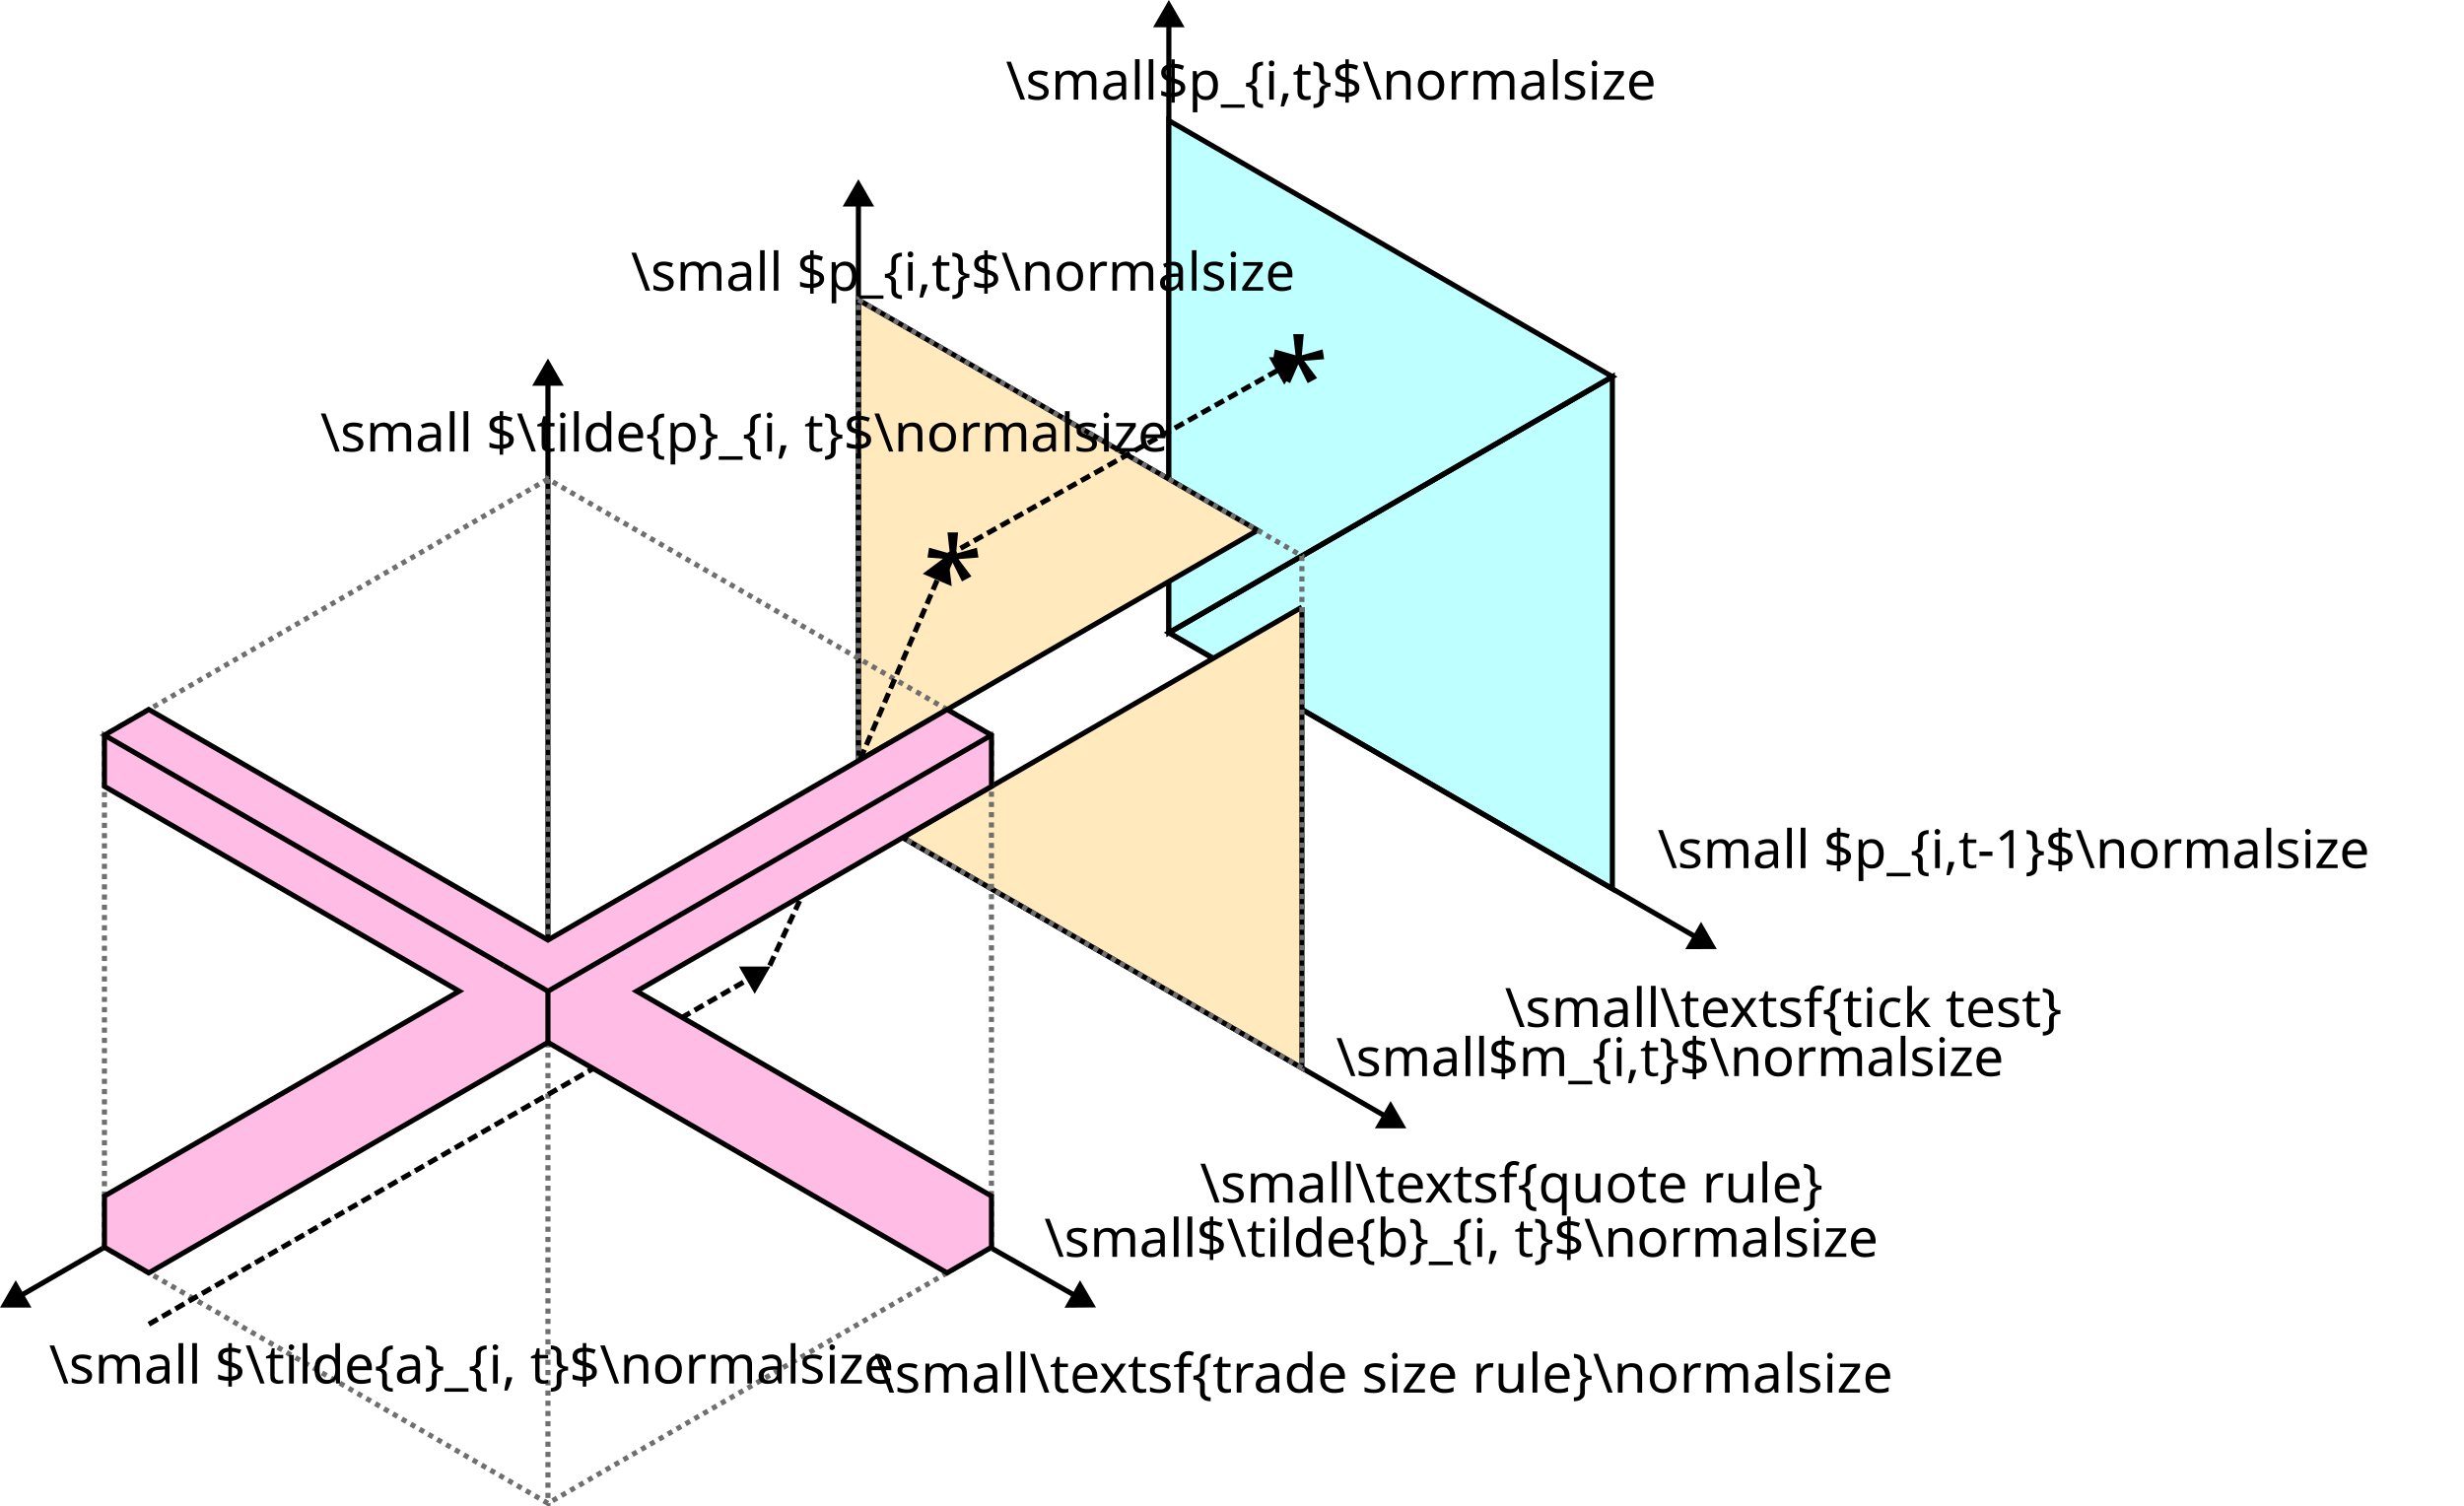
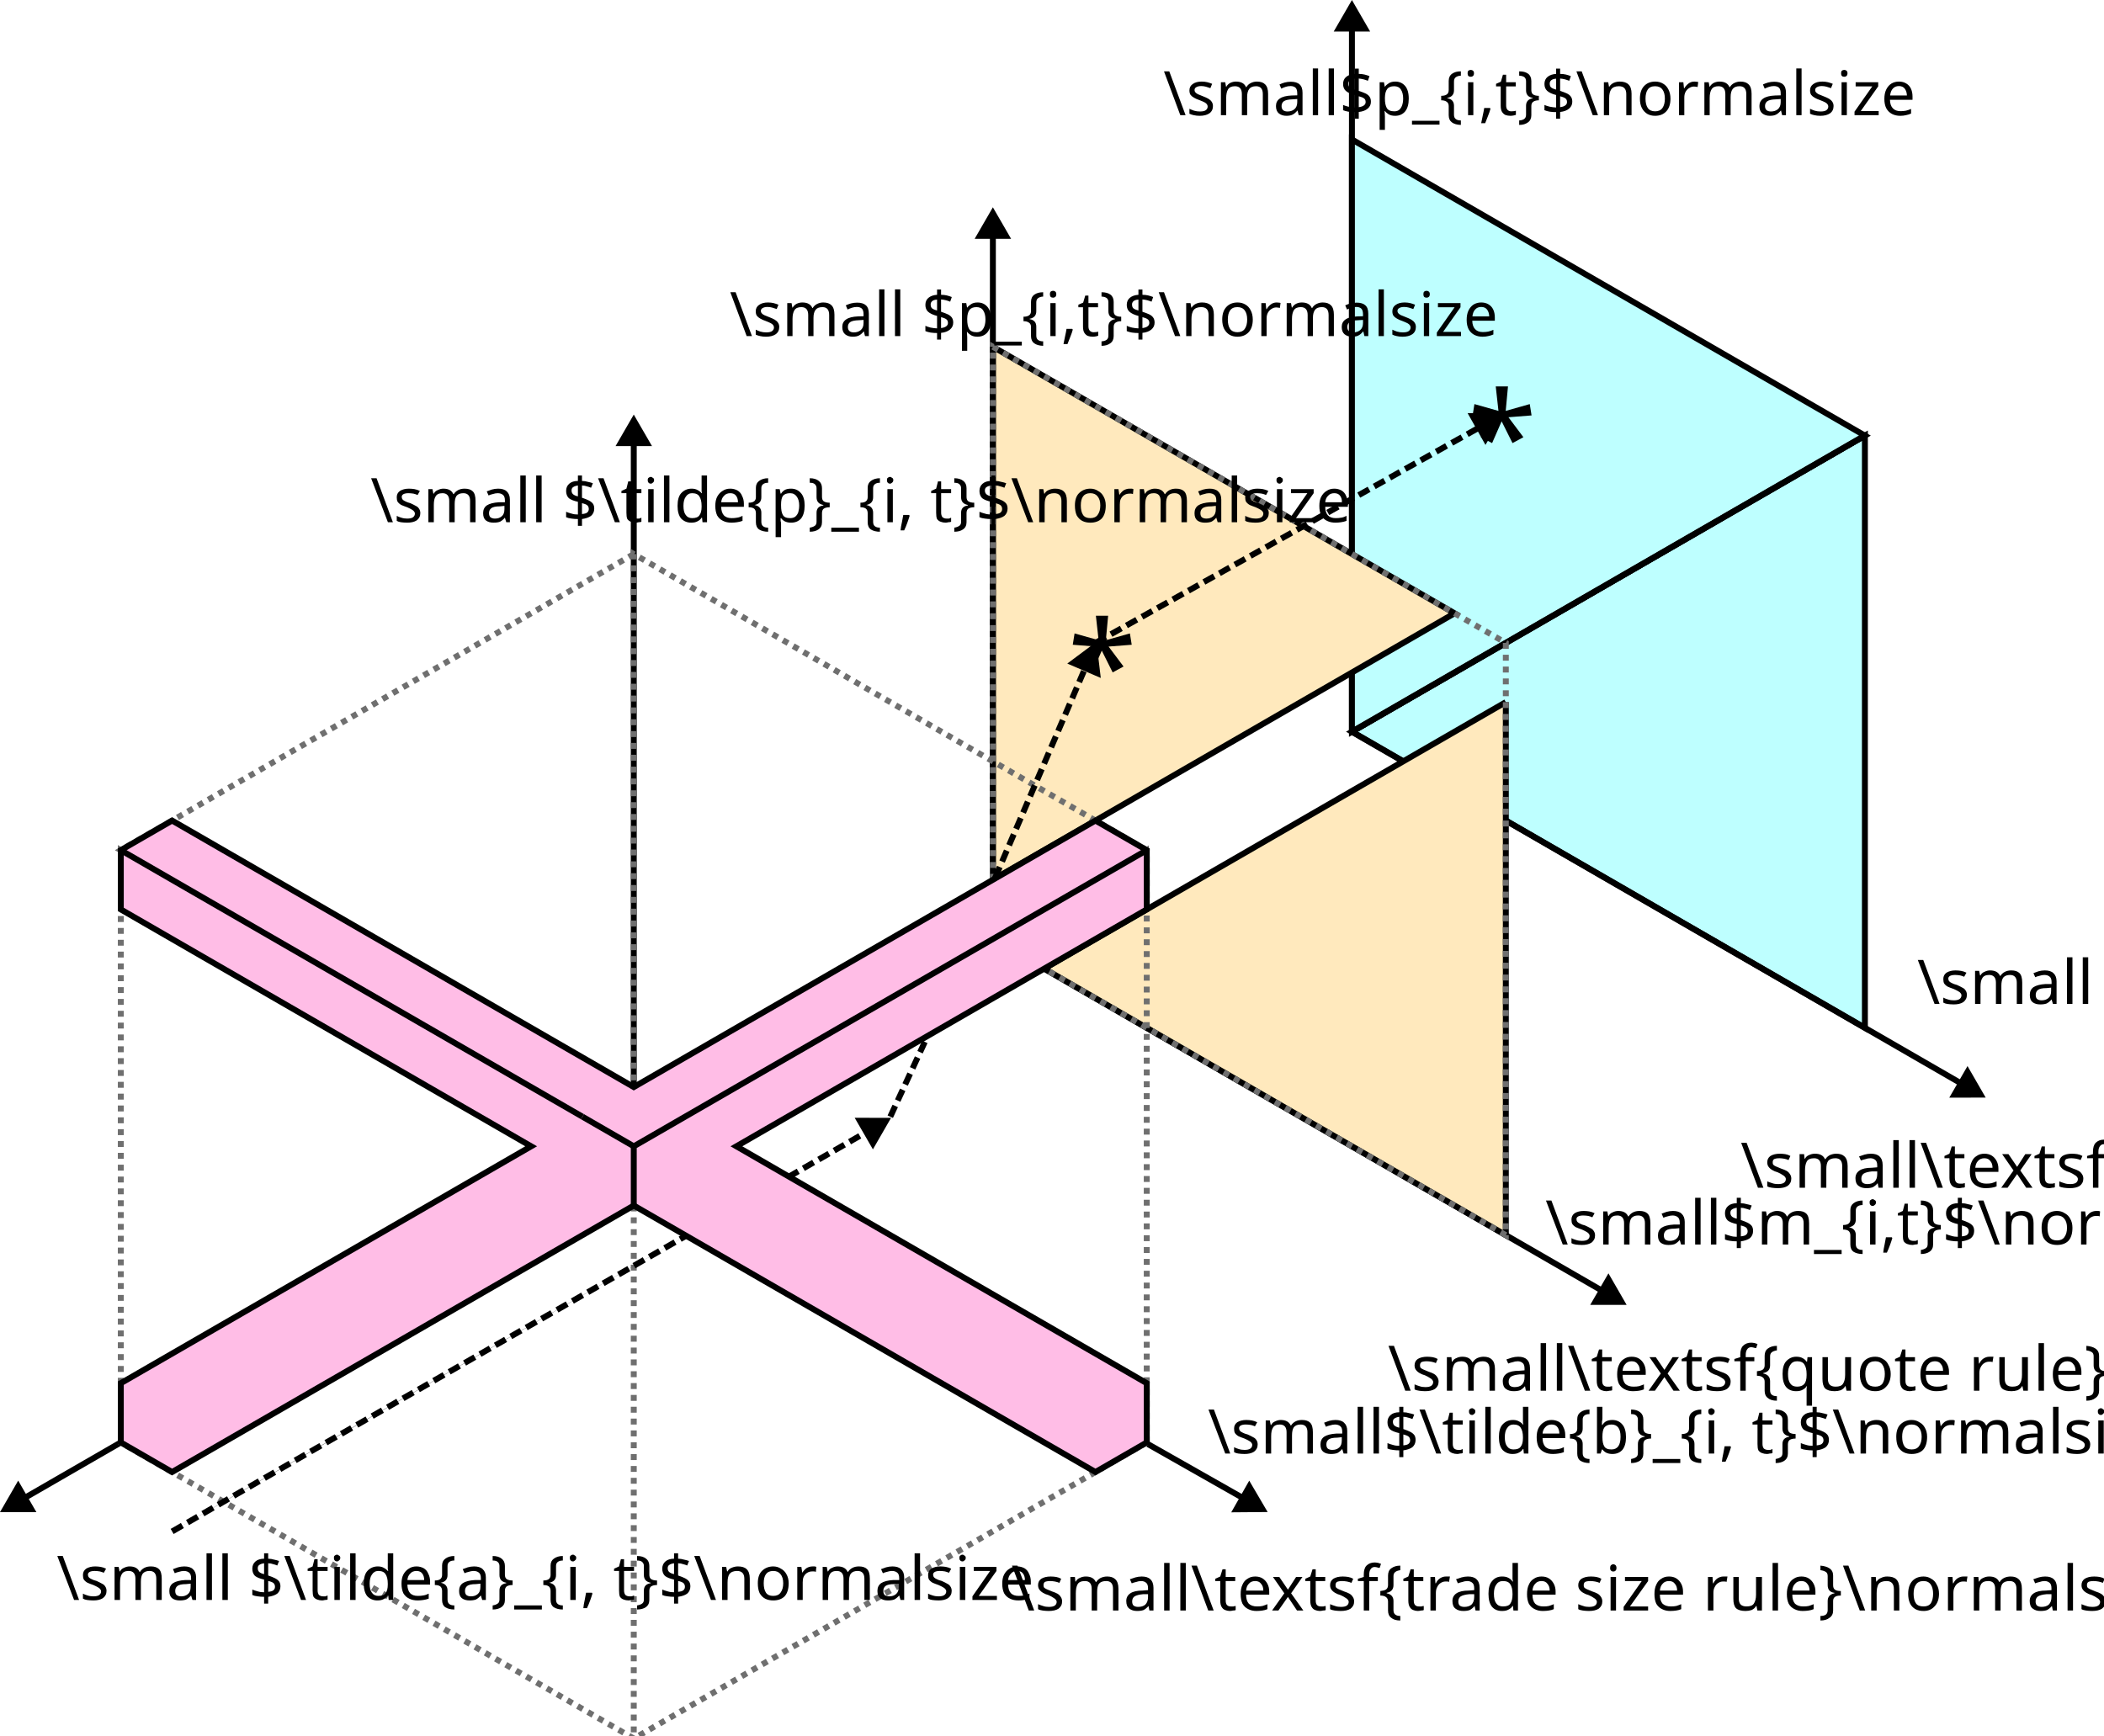
- <svg xmlns="http://www.w3.org/2000/svg" width="98.198mm" height="60mm" viewBox="0 0 98.198 60" version="1.1" id="svg5">
+ <svg xmlns="http://www.w3.org/2000/svg" width="72.496mm" height="59.796mm" viewBox="0 0 72.496 59.796" version="1.1" id="svg5">
  <defs id="defs2">
    <marker style="overflow:visible" id="TriangleStart" refX="0" refY="0" orient="auto-start-reverse" markerWidth="5.324" markerHeight="6.155" viewBox="0 0 5.324 6.155" preserveAspectRatio="xMidYMid">
      <path transform="scale(0.5)" style="fill:context-stroke;fill-rule:evenodd;stroke:context-stroke;stroke-width:1pt" d="M 5.77,0 -2.88,5 V -5 Z" id="path135" />
    </marker>
    <marker style="overflow:visible" id="TriangleStart-5" refX="0" refY="0" orient="auto-start-reverse" markerWidth="5.324" markerHeight="6.155" viewBox="0 0 5.324 6.155" preserveAspectRatio="xMidYMid">
      <path transform="scale(0.5)" style="fill:context-stroke;fill-rule:evenodd;stroke:context-stroke;stroke-width:1pt" d="M 5.77,0 -2.88,5 V -5 Z" id="path135-4" />
    </marker>
    <marker style="overflow:visible" id="TriangleStart-5-1" refX="0" refY="0" orient="auto-start-reverse" markerWidth="5.324" markerHeight="6.155" viewBox="0 0 5.324 6.155" preserveAspectRatio="xMidYMid">
      <path transform="scale(0.5)" style="fill:context-stroke;fill-rule:evenodd;stroke:context-stroke;stroke-width:1pt" d="M 5.77,0 -2.88,5 V -5 Z" id="path135-4-2" />
    </marker>
    <marker style="overflow:visible" id="TriangleStart-1" refX="0" refY="0" orient="auto-start-reverse" markerWidth="5.324" markerHeight="6.155" viewBox="0 0 5.324 6.155" preserveAspectRatio="xMidYMid">
      <path transform="scale(0.5)" style="fill:context-stroke;fill-rule:evenodd;stroke:context-stroke;stroke-width:1pt" d="M 5.77,0 -2.88,5 V -5 Z" id="path135-5" />
    </marker>
    <marker style="overflow:visible" id="TriangleStart-1-0" refX="0" refY="0" orient="auto-start-reverse" markerWidth="5.324" markerHeight="6.155" viewBox="0 0 5.324 6.155" preserveAspectRatio="xMidYMid">
      <path transform="scale(0.5)" style="fill:context-stroke;fill-rule:evenodd;stroke:context-stroke;stroke-width:1pt" d="M 5.77,0 -2.88,5 V -5 Z" id="path135-5-6" />
    </marker>
  </defs>
  <g id="layer1" transform="translate(-107.0796,-82.64489)">
    <path style="fill:#ffe9bd;fill-opacity:1;stroke:#000000;stroke-width:0.204;stroke-dasharray:none;stroke-dashoffset:0;stroke-opacity:1;marker-end:url(#TriangleStart)" d="m 153.662,107.861 v -24.491 0 2.041 -2.041" id="path17595" />
    <path id="path5386" style="display:inline;fill:#beffff;fill-opacity:1;stroke:#000000;stroke-width:0.204;stroke-dasharray:none;stroke-opacity:1" d="m 153.662,107.861 c 5.892,-3.402 11.783,-6.803 17.675,-10.205 m 0,2e-6 v 0 20.409 l -17.675,-10.205 z" />
    <path style="fill:#beffff;fill-opacity:1;stroke:#000000;stroke-width:0.204;stroke-dasharray:none;stroke-opacity:1" d="M 153.662,107.861 171.337,97.656 153.662,87.451 Z" id="path14968" />
    <path style="fill:#ff00ff;stroke:#000000;stroke-width:0.204;stroke-dasharray:none;stroke-opacity:1" d="m 128.917,122.147 v 0" id="path5554" />
    <path style="fill:#ffe9bd;fill-opacity:1;stroke:#000000;stroke-width:0.204;stroke-dasharray:none;stroke-dashoffset:0;stroke-opacity:1;marker-end:url(#TriangleStart)" d="m 128.917,122.147 c -3.337,1.927 -21.21,12.246 -19.442,11.225 l -1.768,1.02" id="path17831" />
    <path style="fill:#ffe9bd;fill-opacity:1;stroke:#000000;stroke-width:0.204;stroke-dasharray:none;stroke-dashoffset:0;stroke-opacity:1;marker-end:url(#TriangleStart-5-1)" d="m 146.632,132.409 3.496,1.984" id="path17313-6-8" />
    <path style="fill:#ff00ff;stroke:#000000;stroke-width:0.204;stroke-dasharray:none;stroke-opacity:1" d="m 127.15,121.127 v 0" id="path5671" />
    <path id="path14910" style="display:inline;fill:#00ff56;fill-opacity:1;stroke:#000000;stroke-width:0.204;stroke-dasharray:none;stroke-opacity:1" d="M 153.662,107.861 171.337,97.656" />
    <path style="fill:#ffe9bd;fill-opacity:1;stroke:#000000;stroke-width:0.204;stroke-dasharray:none;stroke-dashoffset:0;stroke-opacity:1;marker-end:url(#TriangleStart)" d="m 153.662,107.861 21.21,12.246" id="path17313" />
    <path style="fill:#ffe9bd;fill-opacity:1;stroke:#000000;stroke-width:0.204;stroke-dasharray:none;stroke-dashoffset:0;stroke-opacity:1;marker-end:url(#TriangleStart-1-0)" d="m 128.917,122.147 v -24.491 0 2.041 -2.041" id="path17595-1-9" />
    <g id="g20356" transform="matrix(2.040927,0,0,2.040927,-111.462,-86.02728)">
      <path id="path5400" style="fill:#ffe9bd;fill-opacity:1;stroke:#000000;stroke-width:0.1;stroke-dasharray:none;stroke-opacity:1" d="m 123.842,97.5 c 1.2e-4,0.011 0,-6 0,-9 L 131.636,93 Z" />
      <path style="fill:#ffe9bd;fill-opacity:1;stroke:#000000;stroke-width:0.1;stroke-dasharray:none;stroke-dashoffset:0;stroke-opacity:1;marker-end:url(#TriangleStart-5)" d="m 123.842,98.5 10.392,6" id="path17313-6" />
      <path style="fill:#ffe9bd;fill-opacity:1;stroke:#000000;stroke-width:0.1;stroke-dasharray:none;stroke-dashoffset:0;stroke-opacity:1;marker-end:url(#TriangleStart-1)" d="M 123.842,98.5 V 86.5 v 0 1 -1" id="path17595-1" />
      <path id="path5394" style="fill:#ffe9bd;fill-opacity:1;stroke:#000000;stroke-width:0.1;stroke-dasharray:none;stroke-opacity:1" d="m 132.502,94.5 -1e-5,9 -7.794,-4.5 v 0 l 7.794,-4.5" />
      <path style="fill:none;fill-opacity:1;stroke:#6f6f6f;stroke-width:0.1;stroke-dasharray:0.1, 0.1;stroke-dashoffset:0;stroke-opacity:1" d="M 123.842,88.5 132.502,93.5 v 10 l -8.66,-5 z" id="path15920" />
    </g>
    <path style="fill:none;fill-opacity:1;stroke:#000000;stroke-width:0.204;stroke-dasharray:0.408, 0.204;stroke-dashoffset:0;stroke-opacity:1;marker-end:url(#TriangleStart)" d="m 144.825,104.799 13.446,-7.547" id="path19792" />
    <path id="path5550" style="display:inline;fill:none;stroke:#6f6f6f;stroke-width:0.204;stroke-dasharray:0.204, 0.204;stroke-dashoffset:0;stroke-opacity:1" d="m 146.592,132.352 -17.675,10.205 v 0 m 17.675,-10.205 -2e-5,-20.409 -17.675,-10.205 v 18.368 m 0,2.041 v -2.041 0 m 0,-18.368 -17.675,10.205 v 0 0 l 17.675,10.205 17.645,-10.146 v -0.048 l -17.645,10.193 m 0,0 v 20.409 l -17.675,-10.205 v -20.409 z" />
    <path style="fill:#000000;fill-opacity:1;stroke:#000000;stroke-width:0.204;stroke-dasharray:0.408, 0.204;stroke-dashoffset:0;stroke-opacity:1;marker-end:url(#TriangleStart-5)" d="m 113.011,135.42 c 4.122,-2.396 20.017,-11.509 24.145,-13.892" id="path19974" />
    <path id="path5548" style="display:inline;fill:#ffbde6;fill-opacity:1;stroke:#000000;stroke-width:0.204;stroke-dasharray:none;stroke-opacity:1" d="m 113.009,110.922 -1.767,1.02 v 2.042 l 14.139,8.163 -14.139,8.164 v 2.041 l 1.767,1.02 15.908,-9.184 15.908,9.184 1.768,-1.02 v -2.041 l -14.14,-8.164 14.14,-8.163 v -2.042 l -1.768,-1.02 -15.908,9.184 z" />
    <path style="fill:none;fill-opacity:1;stroke:#000000;stroke-width:0.204;stroke-dasharray:0.408, 0.204;stroke-dashoffset:0;stroke-opacity:1;marker-end:url(#TriangleStart)" d="m 137.755,121.127 1.191,-2.578 m 2.42,-5.652 3.208,-7.47" id="path18211" />
    <path style="fill:none;fill-opacity:1;stroke:#000000;stroke-width:0.204;stroke-dasharray:none;stroke-dashoffset:0;stroke-opacity:1" d="m 111.242,111.943 15.907,9.184 v 0" id="path21346" />
    <path style="fill:none;fill-opacity:1;stroke:#000000;stroke-width:0.204;stroke-dasharray:none;stroke-dashoffset:0;stroke-opacity:1" d="m 127.15,121.127 1.767,1.02 v 0" id="path21356" />
    <path style="fill:none;fill-opacity:1;stroke:#000000;stroke-width:0.204;stroke-dasharray:none;stroke-dashoffset:0;stroke-opacity:1" d="m 127.15,121.127 v 0" id="path21360" />
    <path id="path21354" style="fill:none;fill-opacity:1;stroke:#000000;stroke-width:0.204;stroke-dasharray:none;stroke-dashoffset:0;stroke-opacity:1" d="m 146.592,111.943 c -5.892,3.402 -11.784,6.803 -17.675,10.205 v 2.041" />
    <text xml:space="preserve" style="font-style:normal;font-variant:normal;font-weight:normal;font-stretch:normal;font-size:4.32px;font-family:cmss12;-inkscape-font-specification:'cmss12, Normal';font-variant-ligatures:normal;font-variant-caps:normal;font-variant-numeric:normal;font-variant-east-asian:normal;fill:#000000;fill-opacity:1;stroke:none;stroke-width:0.204;stroke-dasharray:none;stroke-dashoffset:0;stroke-opacity:1" x="157.65" y="99.26" id="text19914-2">
      <tspan id="tspan19970-4" x="157.65" y="99.26" style="stroke-width:0.204">*</tspan>
      <tspan id="tspan19972-2" x="157.65" y="104.66" style="stroke-width:0.204" />
    </text>
    <text xml:space="preserve" style="font-style:normal;font-variant:normal;font-weight:normal;font-stretch:normal;font-size:2.16px;font-family:Sans;-inkscape-font-specification:'Sans, Normal';font-variant-ligatures:normal;font-variant-caps:normal;font-variant-numeric:normal;font-variant-east-asian:normal;fill:#000000;fill-opacity:1;stroke:none;stroke-width:0.204;stroke-dasharray:none;stroke-dashoffset:0;stroke-opacity:1" x="141.935" y="138.147" id="text18007">
      <tspan id="tspan2424" x="141.935" y="138.147">\small\textsf{trade size rule}\normalsize</tspan>
    </text>
    <text xml:space="preserve" style="font-style:normal;font-variant:normal;font-weight:normal;font-stretch:normal;font-size:2.16px;font-family:Sans;-inkscape-font-specification:'Sans, Normal';font-variant-ligatures:normal;font-variant-caps:normal;font-variant-numeric:normal;font-variant-east-asian:normal;fill:#000000;fill-opacity:1;stroke:none;stroke-width:0.204;stroke-dasharray:none;stroke-dashoffset:0;stroke-opacity:1" x="154.905" y="130.57" id="text18007-3">
      <tspan id="tspan2424-3" x="154.905" y="130.57">\small\textsf{quote rule}</tspan>
    </text>
    <text xml:space="preserve" style="font-style:normal;font-variant:normal;font-weight:normal;font-stretch:normal;font-size:2.16px;font-family:Sans;-inkscape-font-specification:'Sans, Normal';font-variant-ligatures:normal;font-variant-caps:normal;font-variant-numeric:normal;font-variant-east-asian:normal;fill:#000000;fill-opacity:1;stroke:none;stroke-width:0.204;stroke-dasharray:none;stroke-dashoffset:0;stroke-opacity:1" x="167.06" y="123.574" id="text18007-3-2">
      <tspan id="tspan2424-3-5" x="167.06" y="123.574">\small\textsf{tick test}</tspan>
    </text>
    <text xml:space="preserve" style="font-style:normal;font-variant:normal;font-weight:normal;font-stretch:normal;font-size:4.32px;font-family:cmss12;-inkscape-font-specification:'cmss12, Normal';font-variant-ligatures:normal;font-variant-caps:normal;font-variant-numeric:normal;font-variant-east-asian:normal;fill:#000000;fill-opacity:1;stroke:none;stroke-width:0.204;stroke-dasharray:none;stroke-dashoffset:0;stroke-opacity:1" x="143.873" y="107.16" id="text19914">
      <tspan id="tspan19970" x="143.873" y="107.16" style="stroke-width:0.204">*</tspan>
      <tspan id="tspan19972" x="143.873" y="112.56" style="stroke-width:0.204" />
    </text>
    <text xml:space="preserve" style="font-size:6px;font-family:cmss12;-inkscape-font-specification:'cmss12, Normal';fill:none;stroke:#000000;stroke-width:0.283;stroke-dasharray:0.567, 0.283" x="-2.797" y="0.621" id="text936" transform="matrix(0.352778,0,0,0.352778,148.151,86.3946)">
      <tspan id="tspan934" style="font-style:normal;font-variant:normal;font-weight:normal;font-stretch:normal;font-size:6px;font-family:sans-serif;-inkscape-font-specification:'sans-serif, Normal';font-variant-ligatures:normal;font-variant-caps:normal;font-variant-numeric:normal;font-variant-east-asian:normal;fill:#000000;fill-opacity:1;stroke:none;stroke-width:0.283" x="-2.797" y="0.621">\small$p_{i,t}$\normalsize</tspan>
    </text>
    <text xml:space="preserve" style="font-size:6px;font-family:cmss12;-inkscape-font-specification:'cmss12, Normal';fill:none;stroke:#000000;stroke-width:0.283;stroke-dasharray:0.567, 0.283" x="-45.154" y="22.201" id="text936-5" transform="matrix(0.352778,0,0,0.352778,148.151,86.3946)">
      <tspan id="tspan934-2" style="font-style:normal;font-variant:normal;font-weight:normal;font-stretch:normal;font-size:6px;font-family:sans-serif;-inkscape-font-specification:'sans-serif, Normal';font-variant-ligatures:normal;font-variant-caps:normal;font-variant-numeric:normal;font-variant-east-asian:normal;fill:#000000;fill-opacity:1;stroke:none;stroke-width:0.283" x="-45.154" y="22.201">\small $p_{i,t}$\normalsize</tspan>
    </text>
    <text xml:space="preserve" style="font-size:2.117px;font-family:cmss12;-inkscape-font-specification:'cmss12, Normal';fill:none;stroke:#000000;stroke-width:0.1;stroke-dasharray:0.2, 0.1" x="119.852" y="100.643" id="text936-5-2">
      <tspan id="tspan934-2-7" style="font-style:normal;font-variant:normal;font-weight:normal;font-stretch:normal;font-size:2.117px;font-family:sans-serif;-inkscape-font-specification:'sans-serif, Normal';font-variant-ligatures:normal;font-variant-caps:normal;font-variant-numeric:normal;font-variant-east-asian:normal;fill:#000000;fill-opacity:1;stroke:none;stroke-width:0.1" x="119.852" y="100.643">\small $\tilde{p}_{i, t}$\normalsize</tspan>
    </text>
    <text xml:space="preserve" style="font-size:2.117px;font-family:cmss12;-inkscape-font-specification:'cmss12, Normal';fill:none;stroke:#000000;stroke-width:0.1;stroke-dasharray:0.2, 0.1" x="173.144" y="117.24" id="text936-3">
      <tspan id="tspan934-3" style="font-style:normal;font-variant:normal;font-weight:normal;font-stretch:normal;font-size:2.117px;font-family:sans-serif;-inkscape-font-specification:'sans-serif, Normal';font-variant-ligatures:normal;font-variant-caps:normal;font-variant-numeric:normal;font-variant-east-asian:normal;fill:#000000;fill-opacity:1;stroke:none;stroke-width:0.1" x="173.144" y="117.24">\small $p_{i,t-1}$\normalsize</tspan>
    </text>
    <text xml:space="preserve" style="font-size:2.117px;font-family:cmss12;-inkscape-font-specification:'cmss12, Normal';fill:none;stroke:#000000;stroke-width:0.1;stroke-dasharray:0.2, 0.1" x="160.331" y="125.534" id="text936-3-5">
      <tspan id="tspan934-3-9" style="font-style:normal;font-variant:normal;font-weight:normal;font-stretch:normal;font-size:2.117px;font-family:sans-serif;-inkscape-font-specification:'sans-serif, Normal';font-variant-ligatures:normal;font-variant-caps:normal;font-variant-numeric:normal;font-variant-east-asian:normal;fill:#000000;fill-opacity:1;stroke:none;stroke-width:0.1" x="160.331" y="125.534">\small$m_{i,t}$\normalsize</tspan>
    </text>
    <text xml:space="preserve" style="font-size:2.117px;font-family:cmss12;-inkscape-font-specification:'cmss12, Normal';fill:none;stroke:#000000;stroke-width:0.1;stroke-dasharray:0.2, 0.1" x="109.039" y="137.783" id="text936-5-2-6">
      <tspan id="tspan934-2-7-5" style="font-style:normal;font-variant:normal;font-weight:normal;font-stretch:normal;font-size:2.117px;font-family:sans-serif;-inkscape-font-specification:'sans-serif, Normal';font-variant-ligatures:normal;font-variant-caps:normal;font-variant-numeric:normal;font-variant-east-asian:normal;fill:#000000;fill-opacity:1;stroke:none;stroke-width:0.1" x="109.039" y="137.783">\small $\tilde{a}_{i, t}$\normalsize</tspan>
    </text>
    <text xml:space="preserve" style="font-size:2.117px;font-family:cmss12;-inkscape-font-specification:'cmss12, Normal';fill:none;stroke:#000000;stroke-width:0.1;stroke-dasharray:0.2, 0.1" x="148.702" y="132.731" id="text936-5-2-9">
      <tspan id="tspan934-2-7-0" style="font-style:normal;font-variant:normal;font-weight:normal;font-stretch:normal;font-size:2.117px;font-family:sans-serif;-inkscape-font-specification:'sans-serif, Normal';font-variant-ligatures:normal;font-variant-caps:normal;font-variant-numeric:normal;font-variant-east-asian:normal;fill:#000000;fill-opacity:1;stroke:none;stroke-width:0.1" x="148.702" y="132.731">\small$\tilde{b}_{i, t}$\normalsize</tspan>
    </text>
  </g>
</svg>
